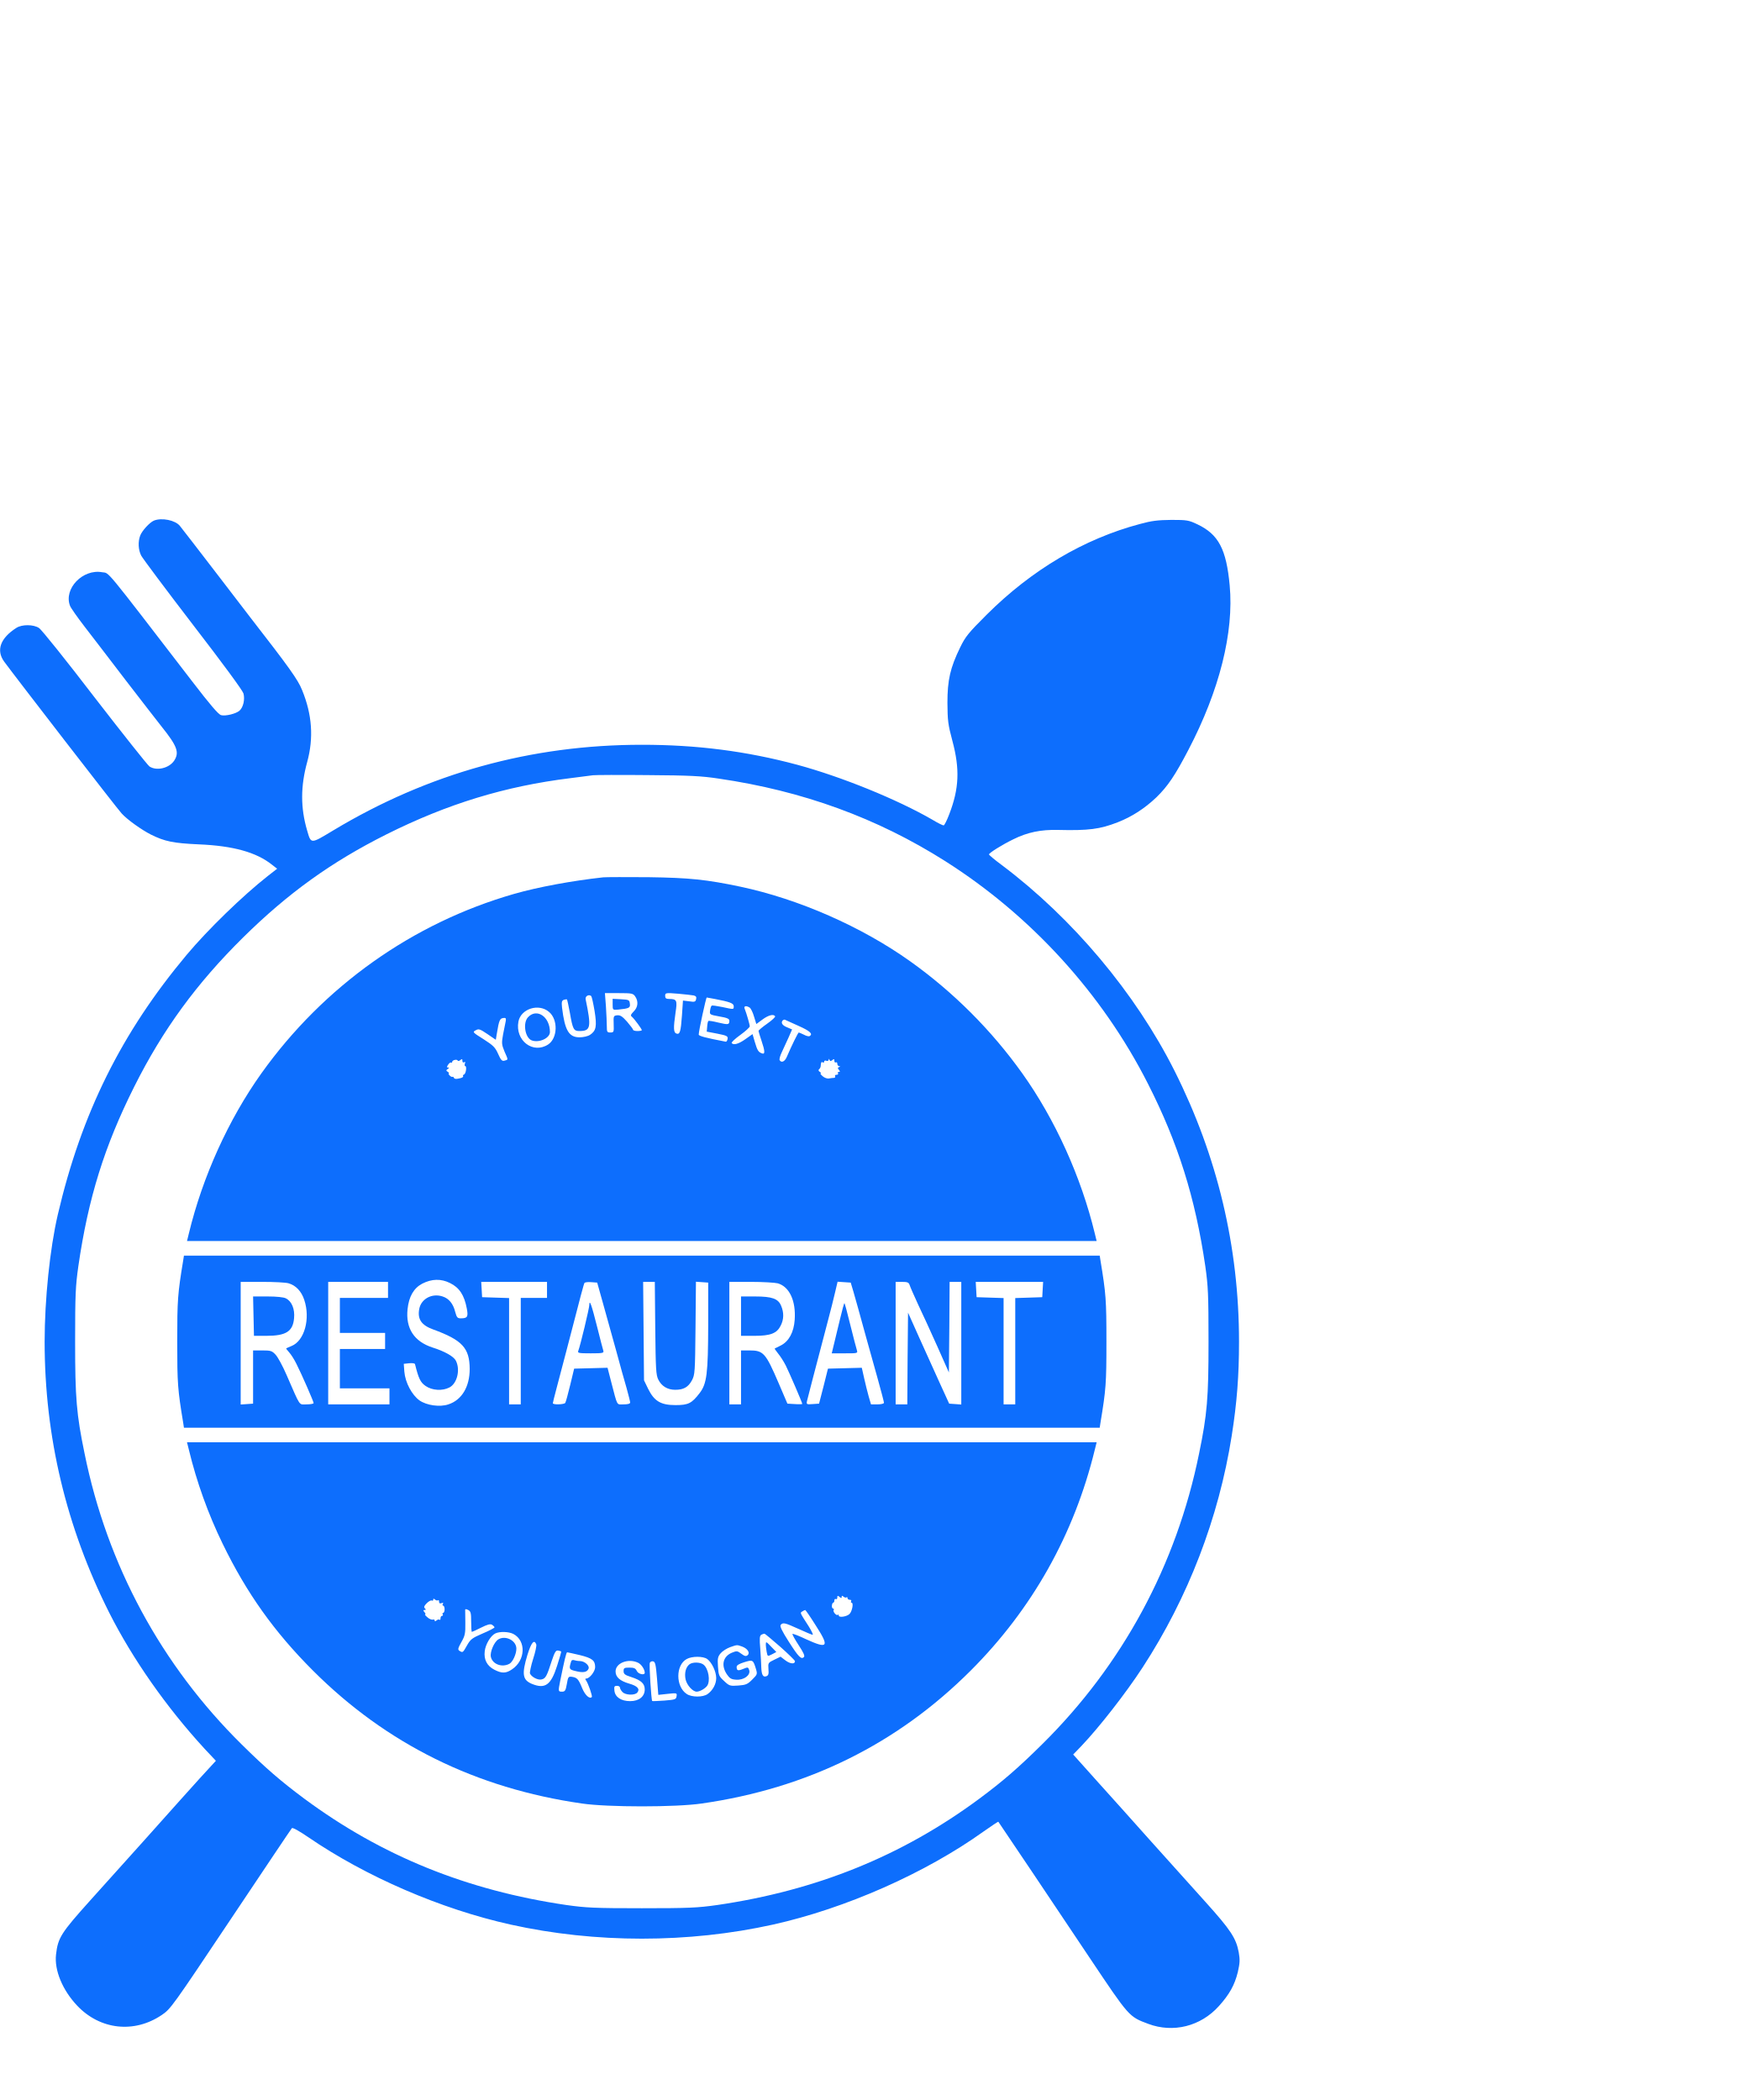
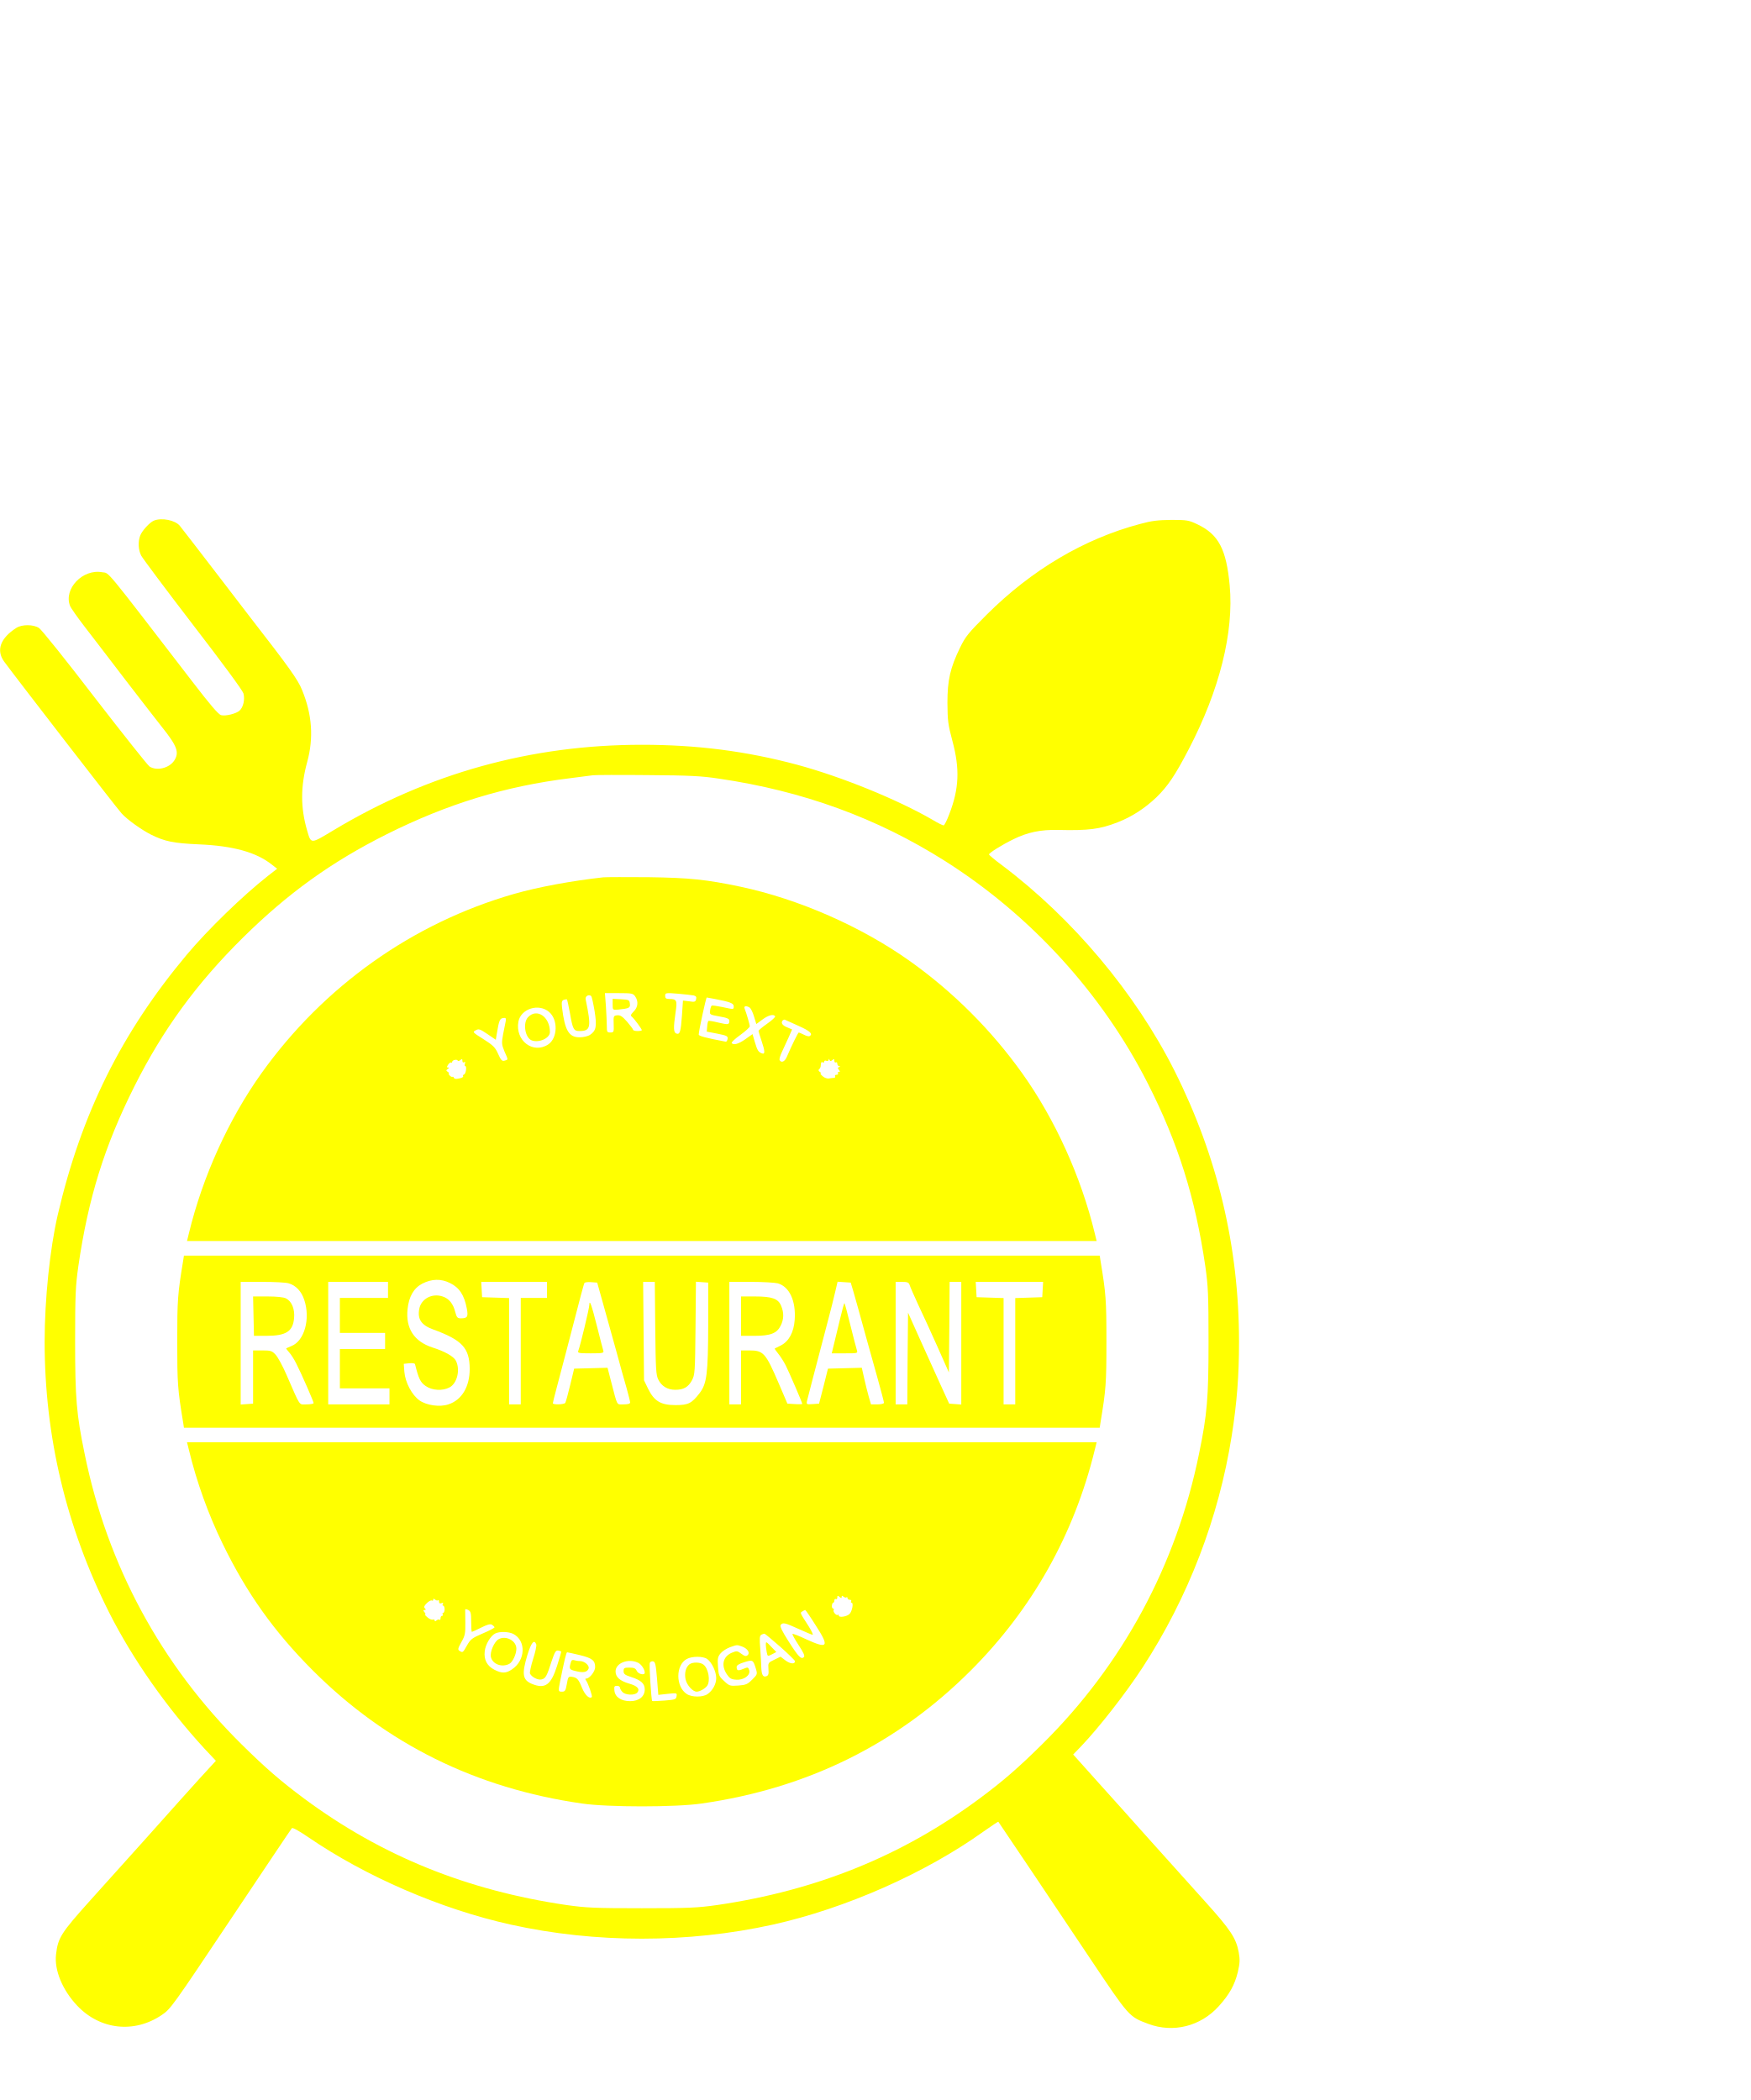
<svg xmlns="http://www.w3.org/2000/svg" version="1.0" width="200px" height="240px" viewBox="360 0 1200 1200" preserveAspectRatio="xMidYMid meet">
-   <g transform="translate(0,1600) scale(0.1,-0.1)" fill="#0d6efd" stroke="none">
+   <g transform="translate(0,1600) scale(0.1,-0.1)" fill="#ffff00" stroke="none">
    <path d="M4655 13630 c-29 -12 -82 -70 -94 -103 -16 -42 -13 -98 7 -137 10 -19 169 -232 354 -473 205 -266 341 -451 347 -472 11 -41 -1 -95 -27 -118 -23 -21 -96 -39 -126 -31 -18 4 -76 72 -198 231 -616 801 -566 740 -617 749 -133 25 -266 -113 -221 -230 5 -14 50 -78 100 -143 50 -65 177 -230 282 -368 106 -137 215 -279 244 -315 109 -136 125 -179 88 -236 -35 -52 -120 -72 -169 -40 -13 9 -182 222 -376 473 -193 252 -365 467 -382 477 -38 25 -116 25 -154 1 -110 -70 -141 -153 -85 -231 73 -100 778 -1013 806 -1042 39 -43 136 -112 201 -145 95 -47 152 -59 330 -67 234 -10 392 -54 499 -139 l36 -28 -63 -49 c-173 -136 -411 -367 -557 -541 -447 -534 -722 -1088 -884 -1783 -54 -233 -90 -580 -90 -870 0 -651 148 -1271 442 -1857 161 -319 393 -650 654 -934 l78 -83 -33 -36 c-19 -19 -114 -125 -213 -235 -181 -203 -283 -317 -616 -687 -199 -222 -221 -255 -234 -371 -12 -107 44 -243 145 -350 157 -166 391 -192 580 -64 61 41 72 57 473 657 226 338 414 619 419 624 5 6 51 -20 111 -61 397 -272 911 -494 1388 -600 581 -129 1219 -129 1800 0 498 111 1045 353 1444 639 54 38 99 68 100 66 9 -12 414 -615 624 -930 275 -411 271 -406 404 -456 171 -64 359 -17 484 122 72 80 108 144 130 234 14 62 15 84 6 135 -18 97 -56 154 -227 344 -88 98 -259 288 -380 423 -120 135 -280 313 -354 395 -74 83 -143 160 -154 172 l-20 22 56 58 c121 127 304 361 420 539 312 479 522 1025 611 1589 36 229 50 411 50 645 0 651 -148 1271 -442 1857 -269 535 -699 1046 -1184 1411 -49 36 -88 69 -88 73 0 10 87 65 167 104 97 48 188 67 308 64 208 -5 285 5 406 52 98 38 186 95 267 172 77 75 128 150 220 327 212 406 312 805 282 1126 -23 248 -76 349 -220 418 -61 29 -72 31 -180 31 -92 -1 -135 -6 -215 -28 -384 -102 -743 -315 -1051 -622 -125 -125 -145 -149 -182 -225 -68 -140 -87 -223 -87 -380 1 -121 4 -148 34 -260 52 -193 46 -328 -21 -502 -16 -43 -34 -78 -39 -78 -6 0 -41 17 -77 39 -242 140 -624 295 -927 377 -351 94 -689 137 -1065 137 -760 0 -1465 -196 -2115 -587 -158 -95 -152 -95 -180 1 -45 154 -45 301 1 468 45 165 34 325 -35 493 -28 71 -90 157 -354 497 -34 45 -127 166 -207 270 -174 226 -247 322 -277 359 -31 39 -125 58 -178 36z m3872 -1769 c576 -84 1086 -270 1553 -566 588 -373 1076 -908 1389 -1525 207 -407 325 -782 394 -1253 19 -135 22 -192 22 -517 0 -387 -9 -497 -65 -768 -155 -764 -525 -1449 -1077 -1994 -165 -163 -268 -252 -428 -371 -530 -393 -1116 -630 -1798 -730 -135 -19 -192 -22 -517 -22 -325 0 -382 3 -517 22 -682 100 -1268 337 -1798 730 -160 119 -263 208 -428 371 -552 545 -922 1230 -1077 1994 -56 271 -65 381 -65 768 0 325 3 382 22 517 68 468 179 824 384 1233 196 391 427 707 746 1022 307 303 604 517 983 707 418 209 813 330 1260 385 69 9 139 18 155 20 17 2 185 3 375 1 288 -2 369 -6 487 -24z" />
    <path d="M7735 11184 c-216 -24 -444 -66 -612 -114 -695 -200 -1304 -632 -1731 -1230 -224 -314 -403 -708 -497 -1097 l-13 -53 3118 0 3118 0 -13 53 c-94 389 -273 783 -497 1097 -212 297 -471 556 -768 768 -334 238 -764 427 -1165 512 -233 49 -349 61 -630 65 -148 1 -288 1 -310 -1z m219 -816 c24 -34 20 -75 -10 -104 -21 -22 -23 -28 -11 -37 16 -14 67 -83 67 -91 0 -3 -13 -6 -30 -6 -16 0 -30 4 -30 9 0 4 -19 29 -41 55 -33 37 -47 46 -68 44 -25 -3 -26 -5 -24 -60 2 -55 1 -58 -23 -58 -22 0 -24 4 -24 43 0 24 -3 85 -6 135 l-7 92 96 0 c88 0 97 -2 111 -22z m402 6 c16 -4 20 -11 16 -26 -4 -18 -10 -20 -48 -14 l-42 5 -7 -103 c-8 -112 -14 -132 -39 -123 -19 8 -20 38 -5 143 13 84 9 94 -43 94 -22 0 -28 5 -28 21 0 21 3 22 88 15 48 -4 97 -10 108 -12z m-680 -106 c17 -106 11 -136 -31 -164 -15 -10 -46 -17 -72 -17 -73 0 -101 47 -120 204 -4 38 -2 47 12 53 10 3 20 5 22 2 2 -2 11 -44 20 -92 19 -111 26 -124 64 -124 79 0 84 24 44 217 -5 22 21 37 38 23 4 -4 14 -49 23 -102z m824 82 c105 -20 130 -30 130 -50 0 -23 3 -23 -80 -5 -35 7 -67 12 -71 9 -4 -2 -9 -17 -11 -33 -4 -28 -3 -29 64 -41 53 -9 68 -16 68 -29 0 -28 -7 -29 -75 -13 -36 9 -67 14 -69 11 -3 -3 -7 -20 -8 -39 l-3 -34 73 -14 c65 -13 73 -17 70 -36 -2 -11 -7 -20 -13 -19 -141 27 -185 39 -185 49 0 24 50 254 55 254 1 0 26 -5 55 -10z m-1136 -89 c63 -53 59 -180 -6 -223 -104 -68 -228 27 -204 157 17 88 139 127 210 66z m1375 30 c8 -5 22 -33 30 -61 l16 -52 42 31 c42 31 77 39 87 22 3 -4 -21 -27 -54 -50 -33 -23 -60 -46 -60 -50 0 -4 9 -34 20 -66 25 -74 26 -97 3 -88 -24 9 -31 19 -49 80 l-15 52 -48 -34 c-47 -34 -84 -44 -95 -27 -3 5 24 30 59 55 36 26 65 53 65 59 0 13 -22 88 -35 121 -8 19 10 23 34 8z m-1672 -93 c-3 -13 -11 -53 -18 -90 -11 -61 -10 -70 9 -117 27 -61 27 -57 1 -64 -17 -5 -25 3 -44 46 -20 45 -33 58 -100 101 -75 47 -77 49 -54 61 21 12 29 9 81 -26 l57 -39 6 37 c17 103 21 112 54 113 9 0 11 -7 8 -22z m2006 -32 c81 -36 102 -56 77 -71 -5 -3 -23 1 -39 10 -17 8 -32 15 -35 15 -5 0 -50 -92 -82 -167 -14 -33 -37 -43 -49 -23 -4 6 3 32 16 58 12 26 33 71 46 100 l23 53 -35 15 c-33 13 -44 32 -28 48 4 3 10 5 13 4 4 -2 46 -21 93 -42z m-2317 -235 c11 9 14 8 14 -5 0 -11 5 -14 12 -10 8 5 9 2 5 -9 -3 -10 -2 -17 2 -17 13 0 5 -54 -8 -58 -6 -2 -9 -7 -6 -12 3 -5 -9 -12 -27 -15 -21 -5 -33 -4 -36 4 -2 6 -7 9 -10 7 -4 -2 -13 2 -20 10 -7 8 -9 14 -5 14 4 0 1 5 -7 10 -13 9 -13 11 0 20 10 7 11 10 2 10 -10 0 -10 4 0 19 7 11 16 17 20 15 4 -3 8 -1 8 5 0 12 34 20 38 8 2 -4 10 -3 18 4z m2550 0 c11 9 14 8 14 -5 0 -10 5 -14 10 -11 6 3 10 -1 10 -9 0 -9 6 -16 13 -17 9 0 9 -2 -1 -6 -10 -4 -10 -8 -1 -19 9 -11 9 -14 0 -14 -7 0 -9 -4 -6 -10 3 -5 -1 -10 -10 -10 -9 0 -13 -4 -10 -10 3 -5 0 -10 -7 -11 -7 0 -23 -2 -34 -4 -12 -3 -32 4 -44 15 -13 11 -19 20 -14 20 5 0 2 5 -6 10 -9 6 -11 13 -5 18 6 4 10 13 11 20 2 29 5 33 14 27 6 -3 10 -1 10 5 0 7 7 10 15 6 8 -3 15 0 16 7 0 9 2 8 6 -1 4 -10 8 -10 19 -1z" />
    <path d="M7800 10313 c0 -39 0 -39 38 -36 76 8 84 12 80 41 -3 25 -6 27 -60 30 l-58 3 0 -38z" />
    <path d="M7220 10225 c-37 -39 -21 -141 25 -159 50 -19 125 15 125 57 0 105 -90 166 -150 102z" />
    <path d="M4856 8558 c-38 -231 -41 -270 -41 -558 0 -288 3 -327 41 -557 l5 -33 3139 0 3139 0 5 33 c38 230 41 269 41 557 0 288 -3 327 -41 558 l-5 32 -3139 0 -3139 0 -5 -32z m1829 -156 c64 -31 98 -83 115 -174 11 -57 5 -68 -41 -68 -23 0 -28 6 -38 43 -14 57 -43 93 -87 107 -72 24 -147 -16 -160 -86 -13 -70 15 -111 95 -140 200 -73 250 -127 251 -271 0 -122 -54 -213 -146 -243 -59 -20 -149 -7 -198 27 -52 37 -98 123 -104 197 l-4 54 37 4 c21 2 38 0 40 -6 25 -100 37 -125 73 -150 45 -31 115 -35 163 -10 53 27 76 122 44 184 -15 29 -77 64 -160 90 -126 41 -185 131 -171 263 9 86 42 144 101 175 65 33 128 35 190 4z m-1106 -2 c49 -14 88 -55 107 -114 43 -129 1 -281 -88 -316 -18 -8 -34 -14 -36 -16 -2 -1 8 -13 20 -27 13 -14 36 -50 50 -79 38 -75 118 -259 118 -269 0 -5 -22 -9 -48 -9 -55 0 -39 -24 -138 203 -26 60 -59 121 -75 138 -24 26 -33 29 -91 29 l-63 0 0 -182 0 -183 -42 -3 -43 -3 0 420 0 421 148 0 c81 0 163 -4 181 -10z m681 -45 l0 -55 -165 0 -165 0 0 -120 0 -120 155 0 155 0 0 -55 0 -55 -155 0 -155 0 0 -135 0 -135 170 0 170 0 0 -55 0 -55 -210 0 -210 0 0 420 0 420 205 0 205 0 0 -55z m1090 0 l0 -55 -90 0 -90 0 0 -365 0 -365 -40 0 -40 0 0 365 0 364 -92 3 -93 3 -3 53 -3 52 225 0 226 0 0 -55z m386 -100 c23 -82 63 -226 89 -320 25 -93 57 -208 71 -255 13 -47 24 -91 24 -97 0 -9 -16 -13 -45 -13 -50 0 -40 -18 -86 158 l-24 93 -114 -3 -115 -3 -27 -112 c-15 -62 -30 -117 -34 -123 -7 -11 -85 -14 -85 -2 0 4 11 48 24 97 13 50 45 171 71 270 100 387 117 450 122 458 3 4 23 7 46 5 l41 -3 42 -150z m356 -162 c3 -280 5 -322 21 -353 22 -45 63 -70 116 -70 57 0 89 18 114 64 21 39 22 55 25 359 l3 318 42 -3 42 -3 0 -290 c-1 -334 -9 -403 -59 -468 -54 -70 -77 -82 -165 -82 -101 0 -146 27 -188 112 l-28 58 -3 338 -3 337 40 0 40 0 3 -317z m840 307 c80 -23 125 -120 116 -250 -6 -86 -40 -148 -95 -176 -21 -10 -40 -20 -42 -21 -2 -1 9 -16 23 -34 15 -18 39 -55 53 -83 24 -48 113 -254 113 -263 0 -2 -23 -3 -51 -1 l-51 3 -59 138 c-91 212 -105 227 -204 227 l-55 0 0 -185 0 -185 -40 0 -40 0 0 420 0 420 148 0 c81 0 164 -5 184 -10z m518 -55 c18 -63 39 -137 89 -320 17 -60 51 -183 76 -272 25 -89 45 -166 45 -172 0 -6 -19 -11 -44 -11 l-45 0 -16 55 c-8 30 -23 87 -31 125 l-16 71 -116 -3 -116 -3 -30 -120 -31 -120 -44 -3 c-41 -3 -43 -2 -39 20 5 22 57 221 139 533 22 83 47 181 55 218 l16 68 45 -3 45 -3 18 -60z m386 43 c4 -13 30 -72 58 -133 29 -60 88 -190 132 -288 l79 -178 3 310 2 311 40 0 40 0 0 -421 0 -420 -41 3 -42 3 -64 140 c-35 77 -98 217 -141 312 l-77 172 -3 -314 -2 -315 -40 0 -40 0 0 420 0 420 44 0 c38 0 46 -4 52 -22z m912 -30 l-3 -53 -92 -3 -93 -3 0 -364 0 -365 -40 0 -40 0 0 365 0 364 -92 3 -93 3 -3 53 -3 52 231 0 231 0 -3 -52z" />
    <path d="M5338 8175 l3 -135 85 0 c135 0 182 30 190 121 6 63 -16 116 -56 136 -15 8 -65 13 -125 13 l-100 0 3 -135z" />
    <path d="M7640 8252 c0 -22 -62 -281 -76 -316 -5 -14 5 -16 86 -16 82 0 91 2 86 18 -3 9 -22 82 -42 162 -38 151 -53 194 -54 152z" />
    <path d="M8680 8175 l0 -135 93 0 c109 0 153 17 179 70 22 43 23 89 3 136 -20 49 -62 64 -180 64 l-95 0 0 -135z" />
    <path d="M9358 8152 c-15 -64 -34 -143 -42 -174 l-14 -58 90 0 c88 0 89 0 82 23 -4 12 -24 88 -44 169 -20 81 -38 150 -41 152 -2 2 -16 -48 -31 -112z" />
    <path d="M4895 7258 c53 -220 133 -442 231 -643 164 -338 354 -605 619 -870 504 -504 1119 -808 1845 -912 178 -26 642 -26 820 0 726 104 1341 408 1845 912 421 421 709 934 850 1513 l13 52 -3118 0 -3118 0 13 -52z m4475 -1008 c0 9 3 10 13 1 8 -6 17 -8 20 -4 4 3 7 1 7 -5 0 -7 7 -12 16 -12 8 0 12 -4 9 -10 -3 -5 -2 -10 3 -10 15 0 4 -59 -14 -77 -19 -19 -74 -27 -74 -11 0 6 -3 9 -6 5 -9 -9 -36 21 -29 33 3 5 2 10 -4 10 -5 0 -9 9 -8 20 1 11 5 20 9 20 4 0 8 7 8 16 0 8 5 12 10 9 6 -3 10 1 10 11 0 13 3 14 15 4 12 -10 15 -10 15 0z m-2767 -23 c4 3 7 -1 7 -10 0 -11 5 -14 17 -10 11 4 14 3 9 -5 -4 -7 -3 -12 2 -12 5 0 10 -11 10 -25 0 -14 -5 -25 -10 -25 -5 0 -6 -4 -3 -10 3 -5 1 -10 -4 -10 -6 0 -11 -7 -11 -17 0 -9 -3 -13 -7 -10 -3 4 -12 2 -20 -4 -9 -8 -13 -8 -13 -1 0 6 -6 9 -13 6 -7 -2 -24 4 -37 16 -13 11 -20 20 -15 20 4 0 2 7 -5 15 -10 12 -10 15 1 15 10 0 10 3 2 11 -9 9 -5 18 13 36 13 13 29 21 34 18 6 -3 10 -1 10 6 0 8 3 9 13 0 8 -6 17 -8 20 -4z m227 -147 c0 -39 2 -70 5 -70 3 0 31 13 63 29 42 21 62 27 75 20 9 -6 17 -14 17 -18 0 -4 -36 -23 -81 -42 -72 -31 -83 -39 -107 -81 -29 -52 -30 -52 -52 -38 -13 8 -11 17 13 60 25 44 28 59 27 133 -1 45 -1 86 -1 90 1 4 10 3 21 -3 17 -9 20 -21 20 -80z m2363 -27 c95 -147 83 -162 -68 -93 -48 23 -90 39 -92 36 -3 -3 16 -37 42 -77 34 -52 44 -74 36 -82 -18 -18 -37 1 -105 108 -46 72 -61 104 -54 113 16 18 28 15 123 -28 48 -22 91 -40 96 -40 5 0 -7 26 -27 58 -63 98 -60 92 -44 102 8 5 17 10 20 10 3 0 36 -48 73 -107z m-2074 -57 c89 -47 84 -181 -9 -243 -41 -28 -69 -29 -120 -3 -51 26 -74 69 -67 127 5 47 40 106 72 122 30 15 92 13 124 -3z m1831 -89 c55 -49 100 -93 100 -98 0 -22 -33 -19 -65 5 l-34 26 -43 -21 c-42 -20 -43 -22 -40 -63 3 -34 0 -45 -14 -50 -23 -9 -33 9 -35 59 0 22 -4 80 -7 128 -6 74 -5 90 8 98 8 4 18 7 22 6 4 -1 53 -42 108 -90z m-1674 18 c4 -8 -6 -54 -21 -100 -15 -47 -24 -92 -22 -100 10 -24 55 -48 80 -41 27 6 36 22 69 126 21 62 28 74 44 72 10 -2 20 -5 21 -6 2 -2 -11 -46 -28 -99 -42 -132 -82 -161 -174 -123 -63 27 -69 67 -29 199 26 84 46 108 60 72z m1410 -15 c39 -14 58 -44 39 -60 -11 -9 -20 -7 -43 10 -27 20 -31 21 -65 7 -61 -26 -75 -87 -34 -148 19 -28 30 -35 64 -37 52 -4 100 31 89 66 -7 21 -9 21 -41 8 -36 -15 -45 -12 -45 14 0 11 17 21 52 32 59 18 61 17 80 -45 11 -37 10 -39 -25 -74 -32 -32 -43 -37 -95 -41 -57 -4 -62 -3 -98 31 -35 32 -38 39 -42 99 -4 57 -1 68 19 92 13 15 42 33 64 41 49 17 46 17 81 5z m-1112 -59 c86 -21 106 -37 106 -83 0 -29 -38 -78 -61 -78 -8 0 -8 -4 -2 -12 15 -20 46 -109 40 -115 -16 -15 -46 13 -66 61 -25 62 -35 73 -71 78 -23 3 -26 -1 -34 -49 -8 -46 -13 -53 -33 -53 -26 0 -27 1 -13 72 29 143 42 198 48 198 4 0 43 -9 86 -19z m874 -27 c31 -22 62 -86 62 -131 0 -41 -24 -85 -60 -110 -32 -22 -108 -22 -142 1 -77 50 -77 199 0 240 36 20 112 20 140 0z m-475 -25 c23 -10 47 -46 47 -69 0 -20 -45 -10 -55 13 -8 17 -18 22 -50 22 -36 0 -40 -3 -40 -24 0 -20 9 -27 53 -41 68 -22 92 -45 92 -85 0 -48 -39 -80 -100 -80 -62 0 -104 28 -108 73 -3 27 0 32 17 32 12 0 21 -5 21 -12 0 -6 7 -20 17 -30 19 -22 85 -25 102 -4 20 24 1 45 -55 61 -65 19 -94 45 -94 84 0 57 86 91 153 60z m131 -108 l9 -113 64 7 c64 7 65 6 61 -17 -3 -21 -9 -23 -83 -29 -44 -3 -82 -5 -84 -3 -6 5 -22 248 -16 262 3 7 13 12 22 10 15 -3 19 -21 27 -117z" />
    <path d="M7017 5959 c-29 -17 -59 -87 -52 -120 11 -51 76 -75 127 -48 23 12 48 67 48 104 0 55 -73 93 -123 64z" />
    <path d="M8850 5921 c0 -10 3 -32 6 -49 6 -31 6 -31 36 -16 l30 16 -33 34 c-38 40 -39 40 -39 15z" />
    <path d="M7516 5809 c-17 -54 -15 -57 31 -68 51 -13 78 -8 88 17 8 21 -28 52 -60 52 -13 0 -30 3 -39 6 -9 3 -18 0 -20 -7z" />
    <path d="M8327 5788 c-26 -20 -36 -61 -27 -104 9 -40 49 -84 76 -84 21 0 56 20 71 39 25 33 10 121 -25 147 -22 17 -73 18 -95 2z" />
  </g>
</svg>
